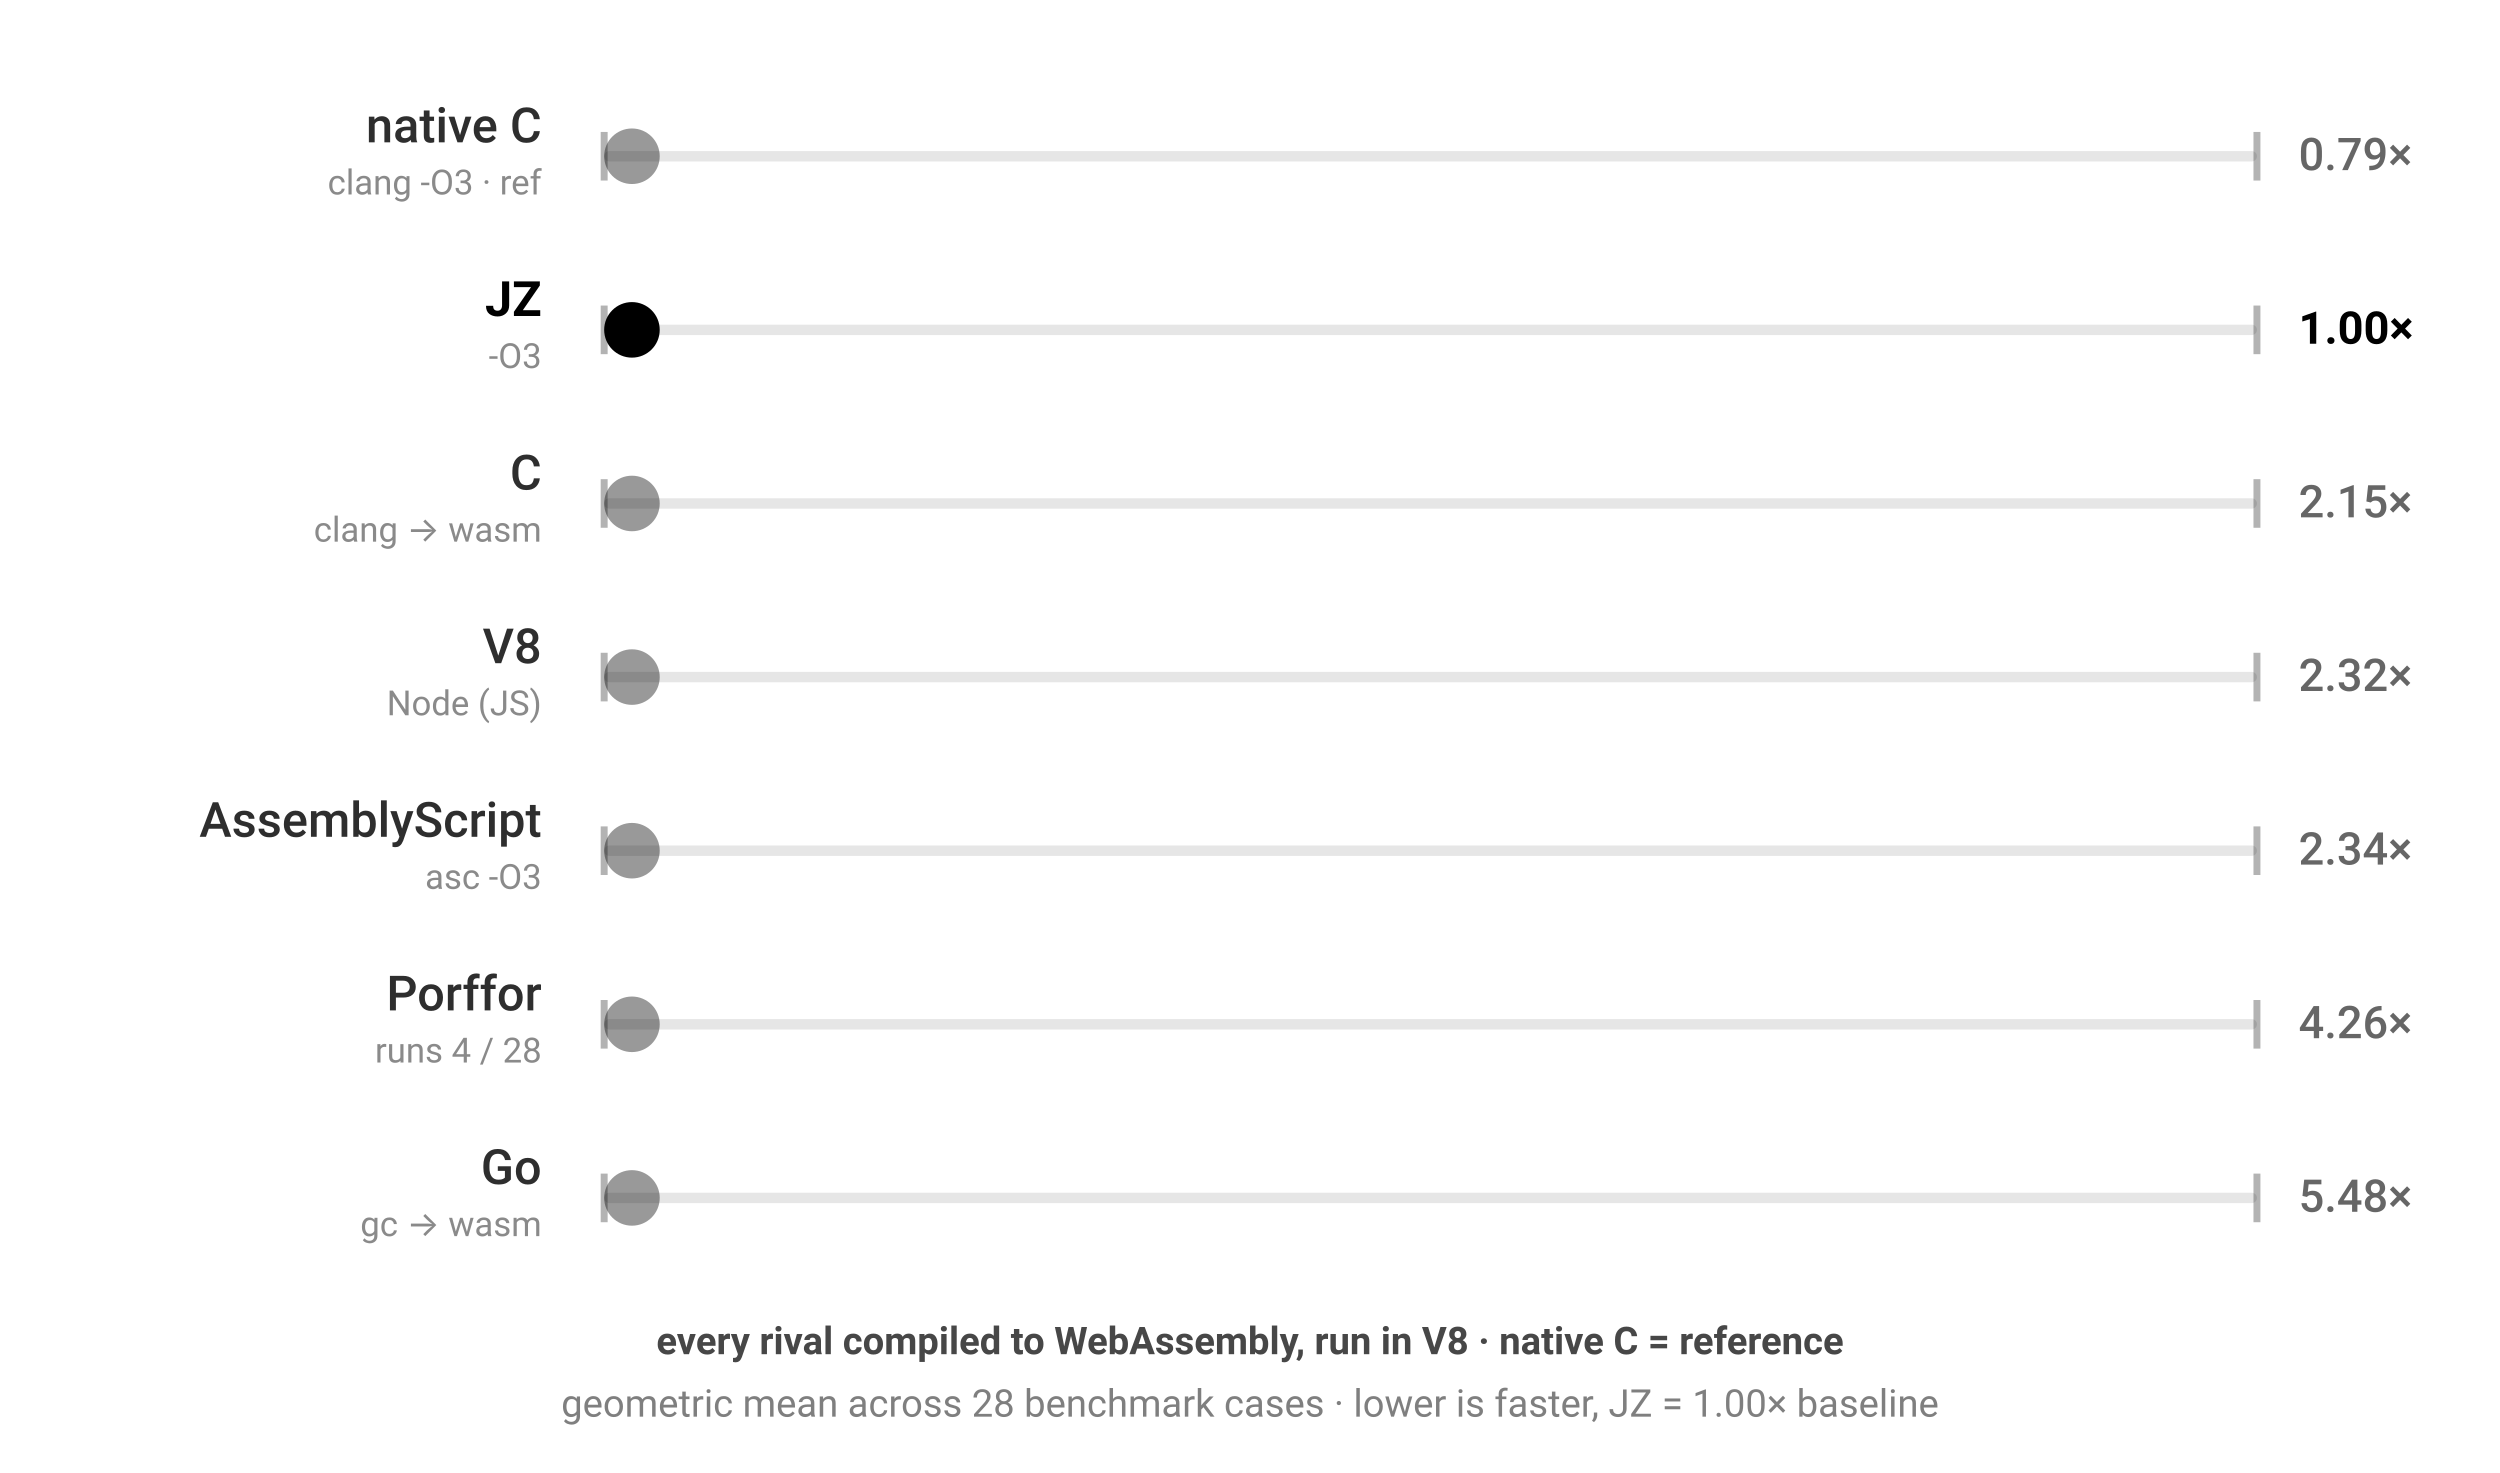
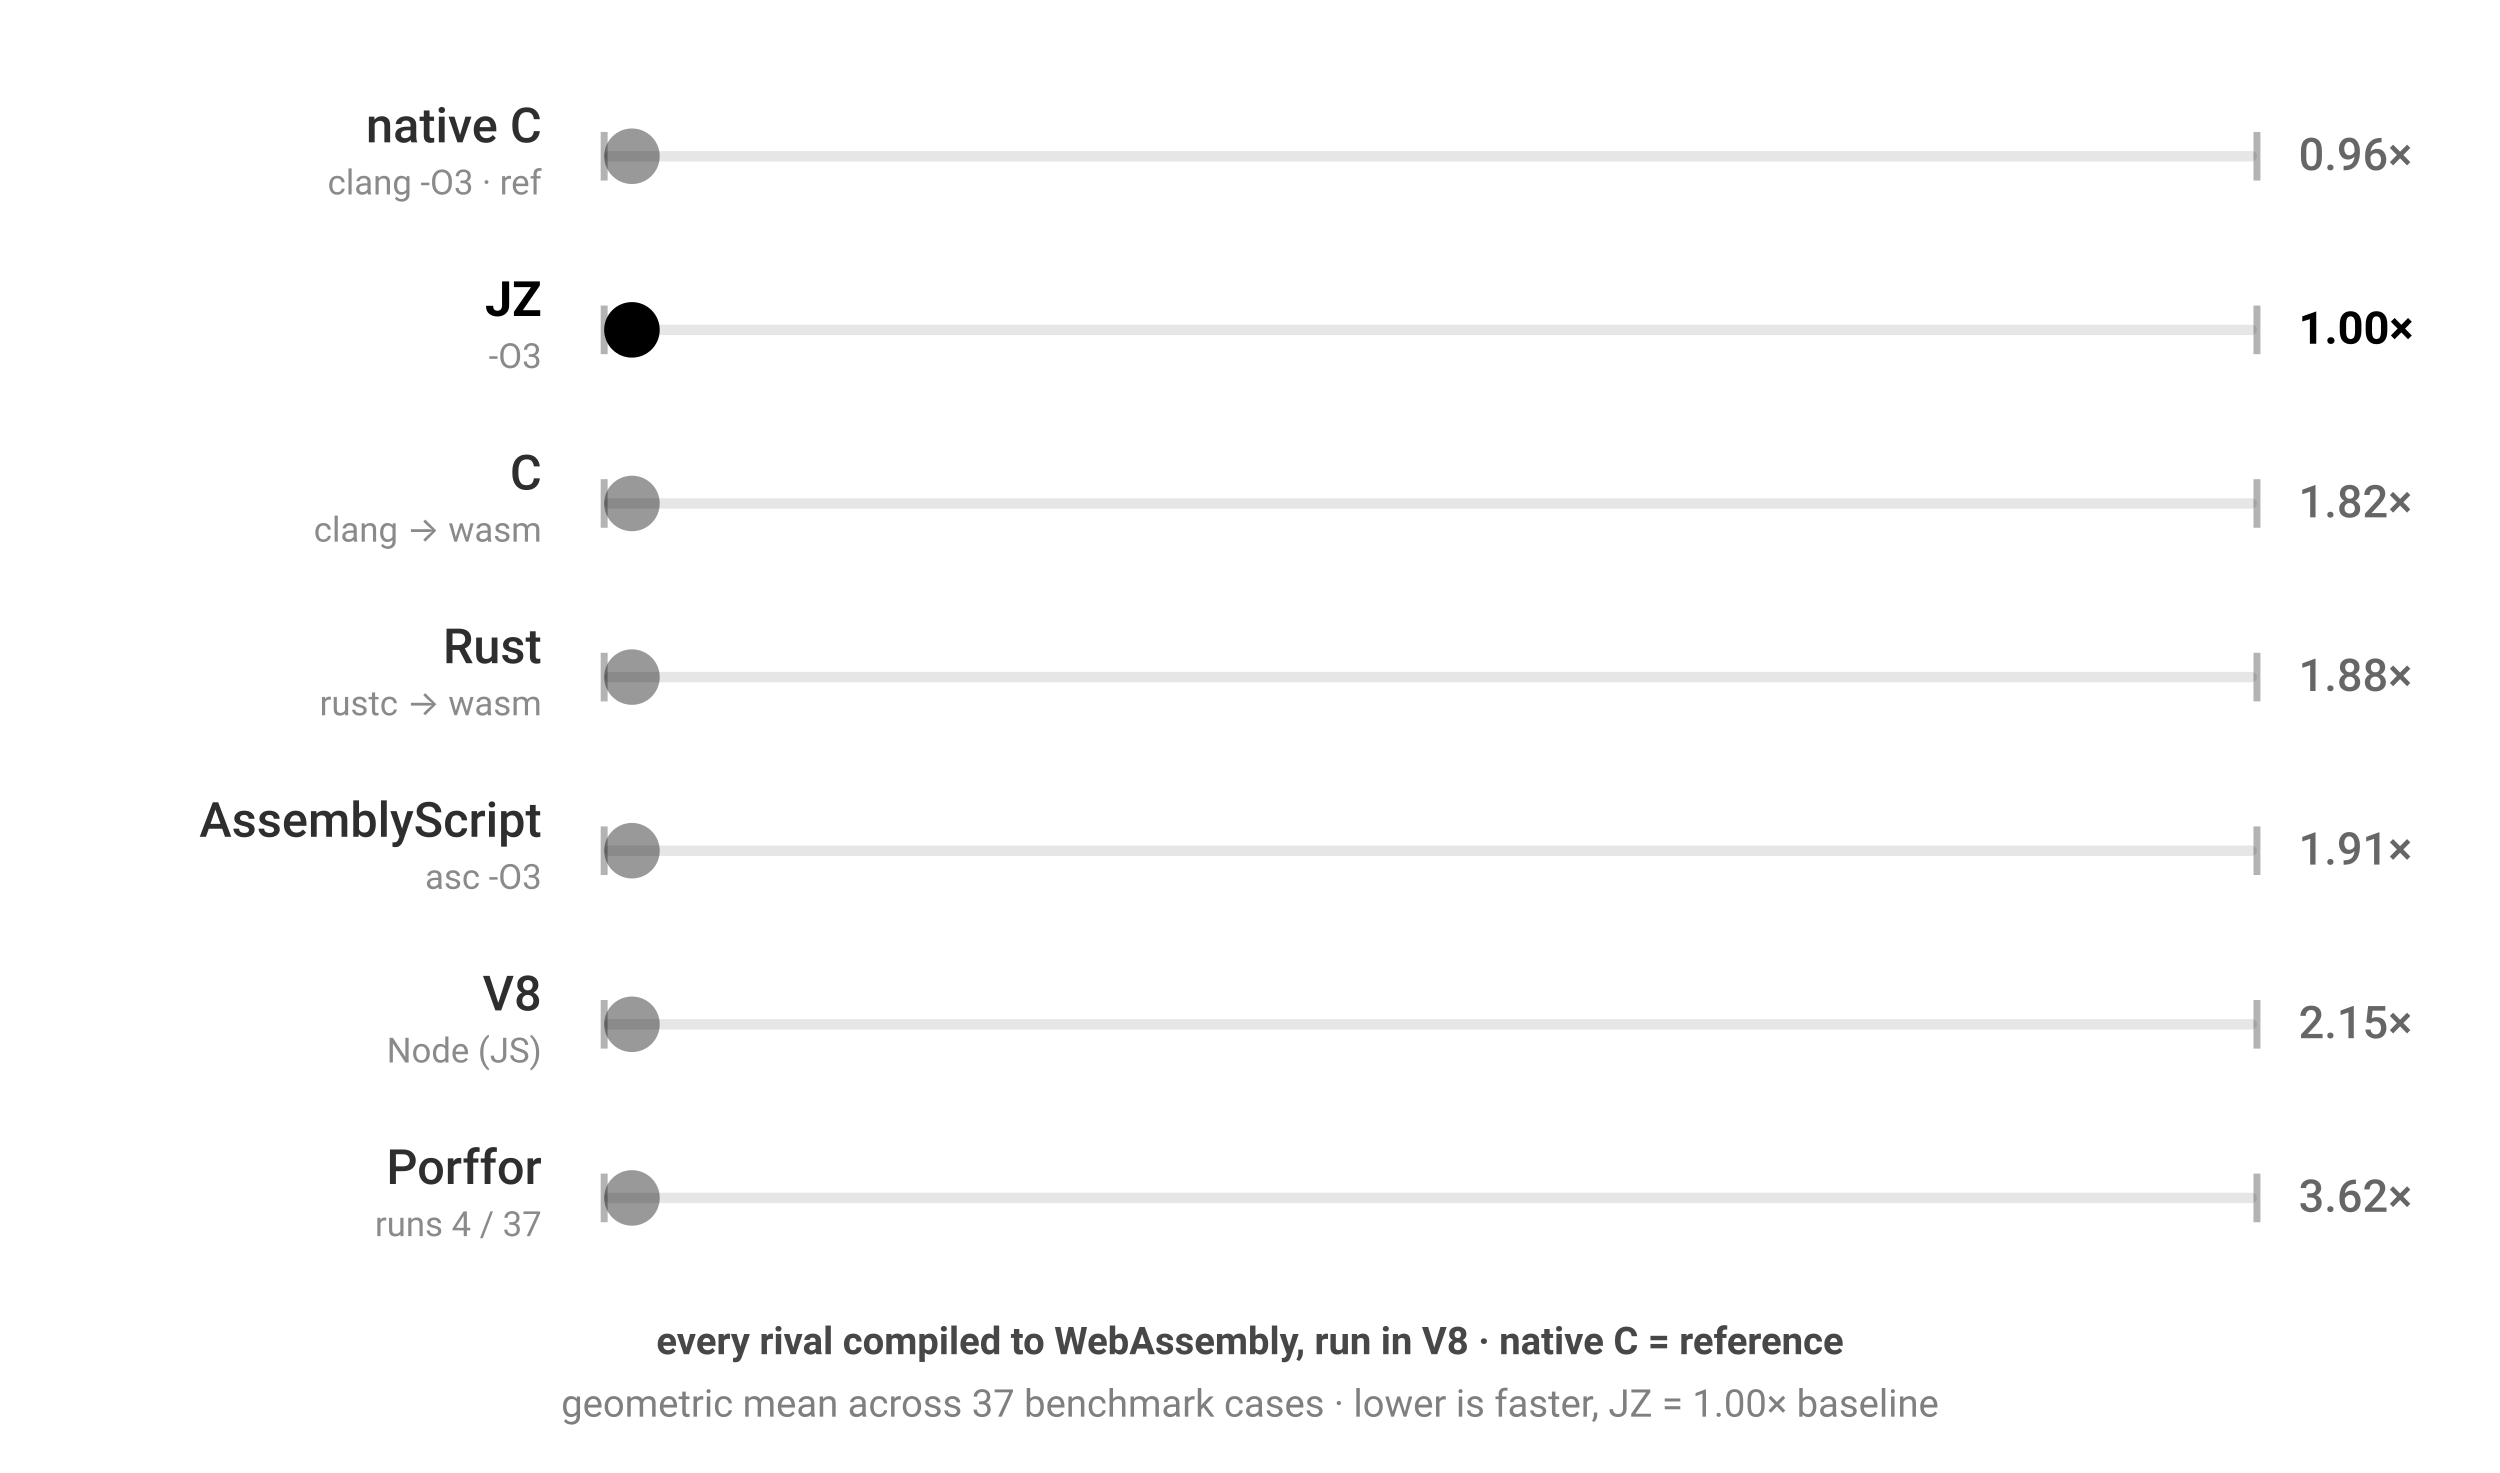
- <svg xmlns="http://www.w3.org/2000/svg" viewBox="0 0 720 424" width="720" height="424" style="color-scheme:light dark" role="img" aria-label="JZ benchmark — every rival compiled to WebAssembly, run in V8 · native C = reference; geometric mean across 28 benchmark cases · lower is faster, JZ = 1.00× baseline; each ball's speed is proportional to that engine's geometric-mean runtime across the corpus">
+ <svg xmlns="http://www.w3.org/2000/svg" viewBox="0 0 720 424" width="720" height="424" style="color-scheme:light dark" role="img" aria-label="JZ benchmark — every rival compiled to WebAssembly, run in V8 · native C = reference; geometric mean across 37 benchmark cases · lower is faster, JZ = 1.00× baseline; each ball's speed is proportional to that engine's geometric-mean runtime across the corpus">
  <g font-family="-apple-system,BlinkMacSystemFont,'Segoe UI',Roboto,sans-serif">
    <rect x="174" y="43.5" width="476" height="3" rx="1.5" fill="currentColor" fill-opacity="0.1" />
    <line x1="174" y1="38" x2="174" y2="52" stroke="currentColor" stroke-opacity="0.3" stroke-width="2" />
    <line x1="650" y1="38" x2="650" y2="52" stroke="currentColor" stroke-opacity="0.3" stroke-width="2" />
    <text x="156" y="41" text-anchor="end" font-size="14" font-weight="500" fill="currentColor" fill-opacity="0.82">native C</text>
    <text x="156" y="56" text-anchor="end" font-size="10" fill="currentColor" fill-opacity="0.46">clang -O3 · ref</text>
-     <text x="662" y="49" font-size="13" font-weight="500" fill="currentColor" fill-opacity="0.6">0.79×</text>
+     <text x="662" y="49" font-size="13" font-weight="500" fill="currentColor" fill-opacity="0.6">0.96×</text>
    <circle cx="182.0" cy="45" r="8" fill="currentColor" fill-opacity="0.4">
-       <animate attributeName="cx" dur="1.261s" repeatCount="indefinite" calcMode="linear" keyTimes="0;0.5;1" values="182.0;642.0;182.0" begin="-0.00s" />
+       <animate attributeName="cx" dur="1.532s" repeatCount="indefinite" calcMode="linear" keyTimes="0;0.5;1" values="182.0;642.0;182.0" begin="-0.00s" />
    </circle>
  </g>
  <g font-family="-apple-system,BlinkMacSystemFont,'Segoe UI',Roboto,sans-serif">
    <rect x="174" y="93.5" width="476" height="3" rx="1.5" fill="currentColor" fill-opacity="0.1" />
    <line x1="174" y1="88" x2="174" y2="102" stroke="currentColor" stroke-opacity="0.3" stroke-width="2" />
    <line x1="650" y1="88" x2="650" y2="102" stroke="currentColor" stroke-opacity="0.3" stroke-width="2" />
    <text x="156" y="91" text-anchor="end" font-size="14" font-weight="700" fill="currentColor" fill-opacity="1">JZ</text>
    <text x="156" y="106" text-anchor="end" font-size="10" fill="currentColor" fill-opacity="0.46">-O3</text>
    <text x="662" y="99" font-size="13" font-weight="700" fill="currentColor" fill-opacity="1">1.00×</text>
    <circle cx="182.0" cy="95" r="8" fill="currentColor" fill-opacity="1">
      <animate attributeName="cx" dur="1.6s" repeatCount="indefinite" calcMode="linear" keyTimes="0;0.5;1" values="182.0;642.0;182.0" begin="-0.41s" />
    </circle>
  </g>
  <g font-family="-apple-system,BlinkMacSystemFont,'Segoe UI',Roboto,sans-serif">
    <rect x="174" y="143.5" width="476" height="3" rx="1.5" fill="currentColor" fill-opacity="0.1" />
    <line x1="174" y1="138" x2="174" y2="152" stroke="currentColor" stroke-opacity="0.3" stroke-width="2" />
    <line x1="650" y1="138" x2="650" y2="152" stroke="currentColor" stroke-opacity="0.3" stroke-width="2" />
    <text x="156" y="141" text-anchor="end" font-size="14" font-weight="500" fill="currentColor" fill-opacity="0.82">C</text>
    <text x="156" y="156" text-anchor="end" font-size="10" fill="currentColor" fill-opacity="0.46">clang → wasm</text>
-     <text x="662" y="149" font-size="13" font-weight="500" fill="currentColor" fill-opacity="0.6">2.15×</text>
+     <text x="662" y="149" font-size="13" font-weight="500" fill="currentColor" fill-opacity="0.6">1.82×</text>
    <circle cx="182.0" cy="145" r="8" fill="currentColor" fill-opacity="0.4">
-       <animate attributeName="cx" dur="3.444s" repeatCount="indefinite" calcMode="linear" keyTimes="0;0.5;1" values="182.0;642.0;182.0" begin="-0.82s" />
+       <animate attributeName="cx" dur="2.915s" repeatCount="indefinite" calcMode="linear" keyTimes="0;0.5;1" values="182.0;642.0;182.0" begin="-0.82s" />
    </circle>
  </g>
  <g font-family="-apple-system,BlinkMacSystemFont,'Segoe UI',Roboto,sans-serif">
    <rect x="174" y="193.5" width="476" height="3" rx="1.5" fill="currentColor" fill-opacity="0.1" />
    <line x1="174" y1="188" x2="174" y2="202" stroke="currentColor" stroke-opacity="0.3" stroke-width="2" />
    <line x1="650" y1="188" x2="650" y2="202" stroke="currentColor" stroke-opacity="0.3" stroke-width="2" />
-     <text x="156" y="191" text-anchor="end" font-size="14" font-weight="500" fill="currentColor" fill-opacity="0.82">V8</text>
-     <text x="156" y="206" text-anchor="end" font-size="10" fill="currentColor" fill-opacity="0.46">Node (JS)</text>
-     <text x="662" y="199" font-size="13" font-weight="500" fill="currentColor" fill-opacity="0.6">2.32×</text>
+     <text x="156" y="191" text-anchor="end" font-size="14" font-weight="500" fill="currentColor" fill-opacity="0.82">Rust</text>
+     <text x="156" y="206" text-anchor="end" font-size="10" fill="currentColor" fill-opacity="0.46">rustc → wasm</text>
+     <text x="662" y="199" font-size="13" font-weight="500" fill="currentColor" fill-opacity="0.6">1.88×</text>
    <circle cx="182.0" cy="195" r="8" fill="currentColor" fill-opacity="0.4">
-       <animate attributeName="cx" dur="3.717s" repeatCount="indefinite" calcMode="linear" keyTimes="0;0.5;1" values="182.0;642.0;182.0" begin="-1.23s" />
+       <animate attributeName="cx" dur="3.004s" repeatCount="indefinite" calcMode="linear" keyTimes="0;0.5;1" values="182.0;642.0;182.0" begin="-1.23s" />
    </circle>
  </g>
  <g font-family="-apple-system,BlinkMacSystemFont,'Segoe UI',Roboto,sans-serif">
    <rect x="174" y="243.5" width="476" height="3" rx="1.5" fill="currentColor" fill-opacity="0.1" />
    <line x1="174" y1="238" x2="174" y2="252" stroke="currentColor" stroke-opacity="0.3" stroke-width="2" />
    <line x1="650" y1="238" x2="650" y2="252" stroke="currentColor" stroke-opacity="0.3" stroke-width="2" />
    <text x="156" y="241" text-anchor="end" font-size="14" font-weight="500" fill="currentColor" fill-opacity="0.82">AssemblyScript</text>
    <text x="156" y="256" text-anchor="end" font-size="10" fill="currentColor" fill-opacity="0.46">asc -O3</text>
-     <text x="662" y="249" font-size="13" font-weight="500" fill="currentColor" fill-opacity="0.6">2.34×</text>
+     <text x="662" y="249" font-size="13" font-weight="500" fill="currentColor" fill-opacity="0.6">1.91×</text>
    <circle cx="182.0" cy="245" r="8" fill="currentColor" fill-opacity="0.4">
-       <animate attributeName="cx" dur="3.743s" repeatCount="indefinite" calcMode="linear" keyTimes="0;0.5;1" values="182.0;642.0;182.0" begin="-1.64s" />
+       <animate attributeName="cx" dur="3.057s" repeatCount="indefinite" calcMode="linear" keyTimes="0;0.5;1" values="182.0;642.0;182.0" begin="-1.64s" />
    </circle>
  </g>
  <g font-family="-apple-system,BlinkMacSystemFont,'Segoe UI',Roboto,sans-serif">
    <rect x="174" y="293.5" width="476" height="3" rx="1.5" fill="currentColor" fill-opacity="0.1" />
    <line x1="174" y1="288" x2="174" y2="302" stroke="currentColor" stroke-opacity="0.3" stroke-width="2" />
    <line x1="650" y1="288" x2="650" y2="302" stroke="currentColor" stroke-opacity="0.3" stroke-width="2" />
-     <text x="156" y="291" text-anchor="end" font-size="14" font-weight="500" fill="currentColor" fill-opacity="0.82">Porffor</text>
-     <text x="156" y="306" text-anchor="end" font-size="10" fill="currentColor" fill-opacity="0.46">runs 4 / 28</text>
-     <text x="662" y="299" font-size="13" font-weight="500" fill="currentColor" fill-opacity="0.6">4.26×</text>
+     <text x="156" y="291" text-anchor="end" font-size="14" font-weight="500" fill="currentColor" fill-opacity="0.82">V8</text>
+     <text x="156" y="306" text-anchor="end" font-size="10" fill="currentColor" fill-opacity="0.46">Node (JS)</text>
+     <text x="662" y="299" font-size="13" font-weight="500" fill="currentColor" fill-opacity="0.6">2.15×</text>
    <circle cx="182.0" cy="295" r="8" fill="currentColor" fill-opacity="0.4">
-       <animate attributeName="cx" dur="6.822s" repeatCount="indefinite" calcMode="linear" keyTimes="0;0.5;1" values="182.0;642.0;182.0" begin="-2.05s" />
+       <animate attributeName="cx" dur="3.447s" repeatCount="indefinite" calcMode="linear" keyTimes="0;0.5;1" values="182.0;642.0;182.0" begin="-2.05s" />
    </circle>
  </g>
  <g font-family="-apple-system,BlinkMacSystemFont,'Segoe UI',Roboto,sans-serif">
    <rect x="174" y="343.5" width="476" height="3" rx="1.5" fill="currentColor" fill-opacity="0.1" />
    <line x1="174" y1="338" x2="174" y2="352" stroke="currentColor" stroke-opacity="0.3" stroke-width="2" />
    <line x1="650" y1="338" x2="650" y2="352" stroke="currentColor" stroke-opacity="0.3" stroke-width="2" />
-     <text x="156" y="341" text-anchor="end" font-size="14" font-weight="500" fill="currentColor" fill-opacity="0.82">Go</text>
-     <text x="156" y="356" text-anchor="end" font-size="10" fill="currentColor" fill-opacity="0.46">gc → wasm</text>
-     <text x="662" y="349" font-size="13" font-weight="500" fill="currentColor" fill-opacity="0.6">5.48×</text>
+     <text x="156" y="341" text-anchor="end" font-size="14" font-weight="500" fill="currentColor" fill-opacity="0.82">Porffor</text>
+     <text x="156" y="356" text-anchor="end" font-size="10" fill="currentColor" fill-opacity="0.46">runs 4 / 37</text>
+     <text x="662" y="349" font-size="13" font-weight="500" fill="currentColor" fill-opacity="0.6">3.62×</text>
    <circle cx="182.0" cy="345" r="8" fill="currentColor" fill-opacity="0.4">
-       <animate attributeName="cx" dur="8.77s" repeatCount="indefinite" calcMode="linear" keyTimes="0;0.5;1" values="182.0;642.0;182.0" begin="-2.46s" />
+       <animate attributeName="cx" dur="5.789s" repeatCount="indefinite" calcMode="linear" keyTimes="0;0.5;1" values="182.0;642.0;182.0" begin="-2.46s" />
    </circle>
  </g>
  <text x="360" y="390" text-anchor="middle" font-family="-apple-system,BlinkMacSystemFont,'Segoe UI',Roboto,sans-serif" font-size="11" font-weight="600" fill="currentColor" fill-opacity="0.72">every rival compiled to WebAssembly, run in V8 · native C = reference</text>
-   <text x="360" y="408" text-anchor="middle" font-family="-apple-system,BlinkMacSystemFont,'Segoe UI',Roboto,sans-serif" font-size="11" fill="currentColor" fill-opacity="0.5">geometric mean across 28 benchmark cases · lower is faster, JZ = 1.00× baseline</text>
+   <text x="360" y="408" text-anchor="middle" font-family="-apple-system,BlinkMacSystemFont,'Segoe UI',Roboto,sans-serif" font-size="11" fill="currentColor" fill-opacity="0.5">geometric mean across 37 benchmark cases · lower is faster, JZ = 1.00× baseline</text>
</svg>
